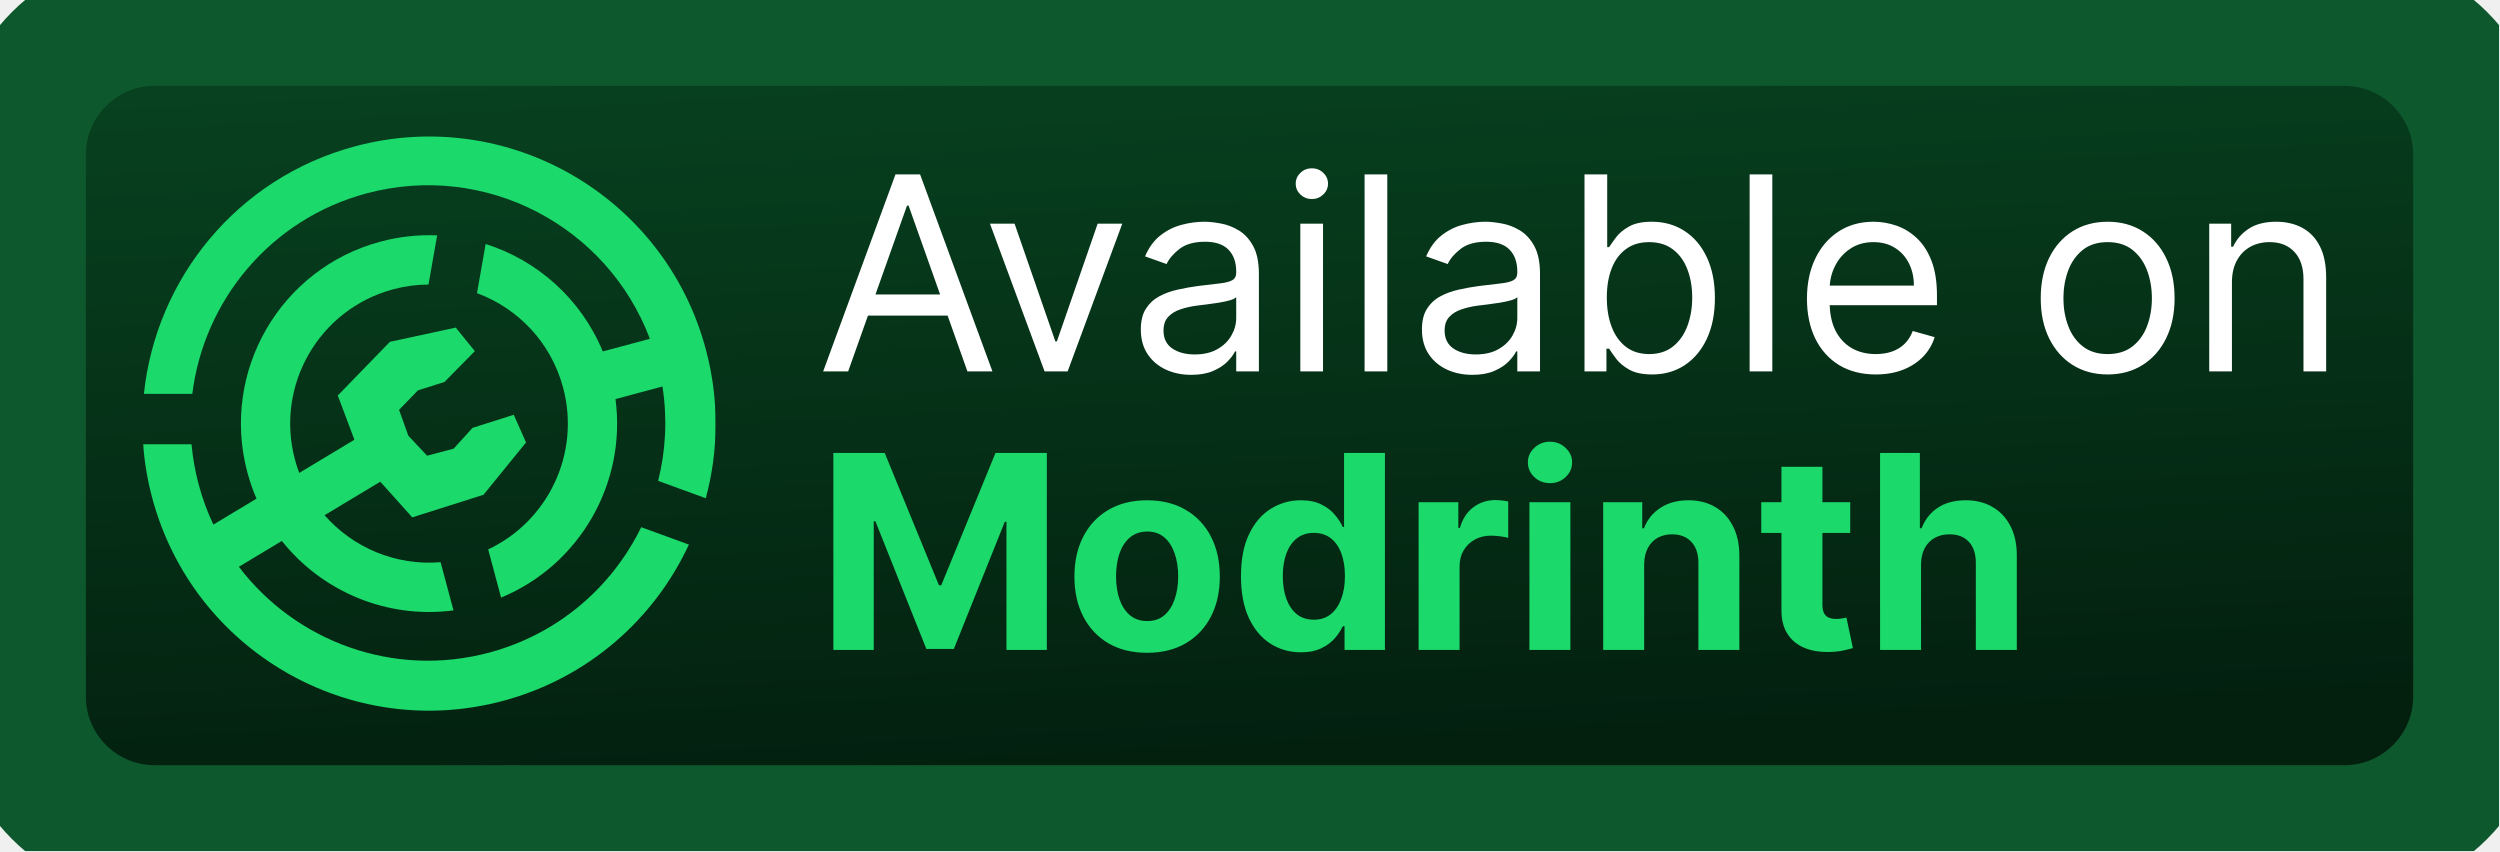
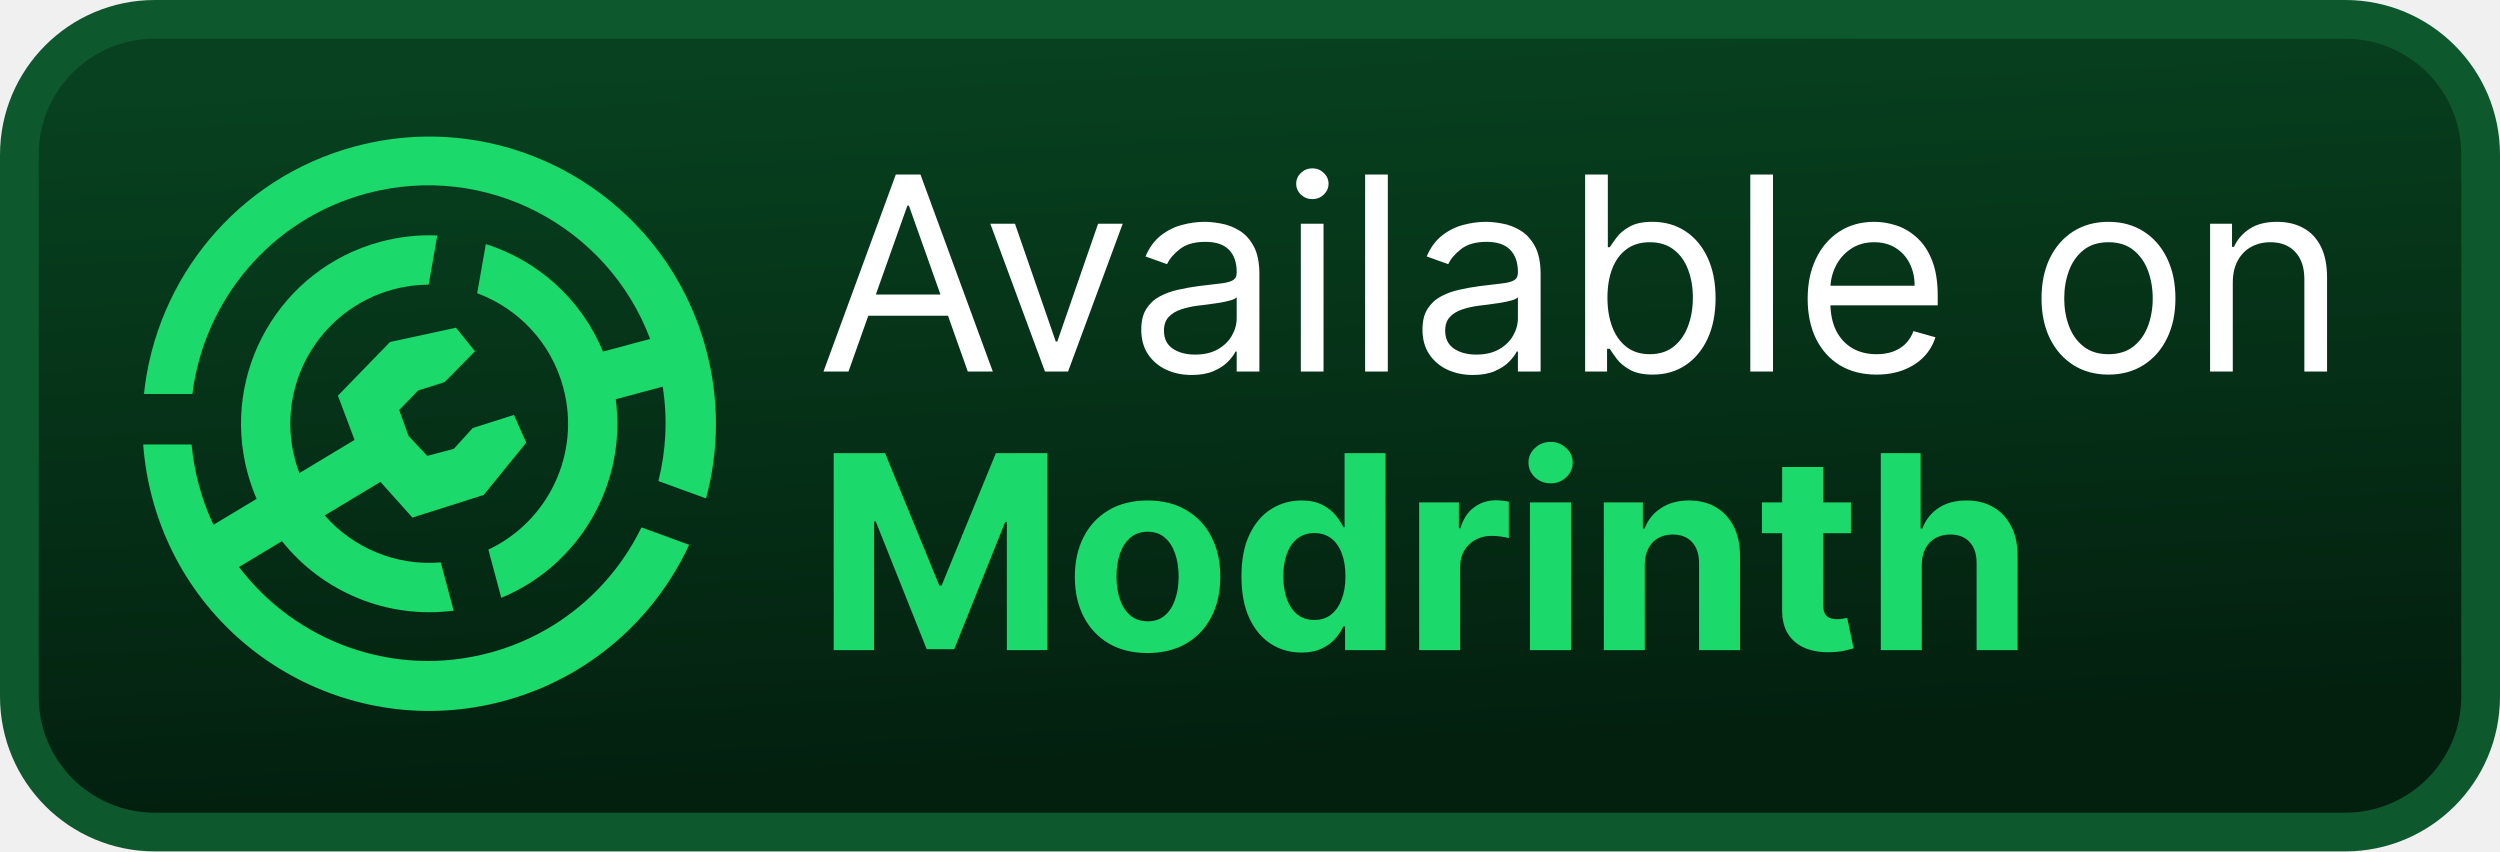
- <svg xmlns="http://www.w3.org/2000/svg" width="188" height="64" viewBox="0 0 188 64" fill="none">
-   <g clip-path="url(#clip0_384_2)">
-     <path d="M176.291 1.455H11.636C6.013 1.455 1.455 6.013 1.455 11.636V52.364C1.455 57.987 6.013 62.545 11.636 62.545H176.291C181.914 62.545 186.473 57.987 186.473 52.364V11.636C186.473 6.013 181.914 1.455 176.291 1.455Z" fill="url(#paint0_linear_384_2)" />
-     <path d="M176.291 1.455H11.636C6.013 1.455 1.455 6.013 1.455 11.636V52.364C1.455 57.987 6.013 62.545 11.636 62.545H176.291C181.914 62.545 186.473 57.987 186.473 52.364V11.636C186.473 6.013 181.914 1.455 176.291 1.455Z" stroke="#0E582D" stroke-width="10" />
-     <path d="M63.782 27.927H61.902L67.34 13.117H69.192L74.63 27.927H72.749L68.324 15.46H68.208L63.782 27.927ZM64.477 22.142H72.055V23.733H64.477V22.142ZM84.395 16.82L80.288 27.927H78.552L74.445 16.82H76.296L79.362 25.671H79.478L82.544 16.82H84.395ZM89.579 28.188C88.875 28.188 88.236 28.055 87.662 27.79C87.089 27.52 86.633 27.132 86.296 26.626C85.958 26.115 85.79 25.497 85.79 24.774C85.79 24.138 85.915 23.622 86.165 23.227C86.416 22.827 86.751 22.513 87.171 22.287C87.59 22.06 88.053 21.892 88.559 21.781C89.07 21.665 89.584 21.573 90.099 21.506C90.774 21.419 91.321 21.354 91.741 21.311C92.165 21.262 92.474 21.183 92.667 21.072C92.864 20.961 92.963 20.768 92.963 20.493V20.436C92.963 19.722 92.768 19.168 92.377 18.772C91.992 18.377 91.406 18.179 90.62 18.179C89.805 18.179 89.166 18.358 88.704 18.715C88.241 19.071 87.915 19.452 87.728 19.857L86.108 19.279C86.397 18.604 86.783 18.078 87.265 17.702C87.752 17.321 88.282 17.056 88.856 16.907C89.434 16.752 90.003 16.675 90.562 16.675C90.919 16.675 91.329 16.719 91.791 16.805C92.259 16.887 92.71 17.058 93.144 17.319C93.582 17.579 93.947 17.972 94.236 18.497C94.525 19.023 94.669 19.727 94.669 20.609V27.927H92.963V26.423H92.876C92.76 26.664 92.568 26.922 92.298 27.197C92.028 27.472 91.668 27.706 91.22 27.898C90.772 28.091 90.225 28.188 89.579 28.188ZM89.839 26.654C90.514 26.654 91.083 26.522 91.546 26.257C92.013 25.992 92.365 25.649 92.601 25.23C92.843 24.811 92.963 24.369 92.963 23.907V22.345C92.891 22.431 92.731 22.511 92.486 22.583C92.245 22.651 91.965 22.711 91.647 22.764C91.334 22.812 91.027 22.856 90.728 22.894C90.434 22.928 90.196 22.957 90.013 22.981C89.569 23.039 89.154 23.133 88.769 23.263C88.388 23.388 88.079 23.579 87.843 23.834C87.612 24.085 87.496 24.427 87.496 24.861C87.496 25.454 87.715 25.902 88.154 26.206C88.598 26.505 89.159 26.654 89.839 26.654ZM97.784 27.927V16.82H99.491V27.927H97.784ZM98.652 14.969C98.32 14.969 98.033 14.855 97.792 14.629C97.556 14.402 97.438 14.13 97.438 13.812C97.438 13.493 97.556 13.221 97.792 12.994C98.033 12.768 98.32 12.655 98.652 12.655C98.985 12.655 99.269 12.768 99.505 12.994C99.747 13.221 99.867 13.493 99.867 13.812C99.867 14.13 99.747 14.402 99.505 14.629C99.269 14.855 98.985 14.969 98.652 14.969ZM104.324 13.117V27.927H102.617V13.117H104.324ZM110.718 28.188C110.014 28.188 109.375 28.055 108.802 27.79C108.228 27.52 107.772 27.132 107.435 26.626C107.097 26.115 106.929 25.497 106.929 24.774C106.929 24.138 107.054 23.622 107.305 23.227C107.555 22.827 107.89 22.513 108.31 22.287C108.729 22.06 109.192 21.892 109.698 21.781C110.209 21.665 110.723 21.573 111.238 21.506C111.913 21.419 112.461 21.354 112.88 21.311C113.304 21.262 113.613 21.183 113.806 21.072C114.003 20.961 114.102 20.768 114.102 20.493V20.436C114.102 19.722 113.907 19.168 113.516 18.772C113.131 18.377 112.545 18.179 111.759 18.179C110.944 18.179 110.306 18.358 109.843 18.715C109.38 19.071 109.055 19.452 108.867 19.857L107.247 19.279C107.536 18.604 107.922 18.078 108.404 17.702C108.891 17.321 109.421 17.056 109.995 16.907C110.573 16.752 111.142 16.675 111.701 16.675C112.058 16.675 112.468 16.719 112.931 16.805C113.398 16.887 113.849 17.058 114.283 17.319C114.722 17.579 115.086 17.972 115.375 18.497C115.664 19.023 115.809 19.727 115.809 20.609V27.927H114.102V26.423H114.015C113.9 26.664 113.707 26.922 113.437 27.197C113.167 27.472 112.808 27.706 112.359 27.898C111.911 28.091 111.364 28.188 110.718 28.188ZM110.978 26.654C111.653 26.654 112.222 26.522 112.685 26.257C113.152 25.992 113.504 25.649 113.741 25.23C113.982 24.811 114.102 24.369 114.102 23.907V22.345C114.03 22.431 113.871 22.511 113.625 22.583C113.384 22.651 113.104 22.711 112.786 22.764C112.473 22.812 112.166 22.856 111.868 22.894C111.574 22.928 111.335 22.957 111.152 22.981C110.708 23.039 110.294 23.133 109.908 23.263C109.527 23.388 109.219 23.579 108.982 23.834C108.751 24.085 108.635 24.427 108.635 24.861C108.635 25.454 108.854 25.902 109.293 26.206C109.737 26.505 110.299 26.654 110.978 26.654ZM119.155 27.927V13.117H120.862V18.584H121.006C121.132 18.391 121.305 18.146 121.527 17.847C121.754 17.543 122.077 17.273 122.496 17.037C122.92 16.796 123.494 16.675 124.217 16.675C125.152 16.675 125.977 16.909 126.69 17.377C127.404 17.844 127.961 18.507 128.361 19.365C128.761 20.223 128.961 21.236 128.961 22.402C128.961 23.579 128.761 24.598 128.361 25.461C127.961 26.32 127.406 26.985 126.697 27.457C125.989 27.925 125.172 28.159 124.246 28.159C123.533 28.159 122.961 28.041 122.532 27.804C122.103 27.563 121.773 27.291 121.542 26.987C121.31 26.679 121.132 26.423 121.006 26.221H120.804V27.927H119.155ZM120.833 22.374C120.833 23.212 120.956 23.952 121.202 24.594C121.447 25.23 121.807 25.729 122.279 26.09C122.751 26.447 123.33 26.626 124.015 26.626C124.728 26.626 125.323 26.438 125.801 26.062C126.283 25.681 126.644 25.17 126.886 24.529C127.131 23.883 127.254 23.164 127.254 22.374C127.254 21.593 127.134 20.889 126.893 20.262C126.656 19.63 126.297 19.131 125.815 18.765C125.338 18.394 124.738 18.208 124.015 18.208C123.321 18.208 122.737 18.384 122.265 18.736C121.792 19.083 121.435 19.57 121.194 20.197C120.953 20.819 120.833 21.544 120.833 22.374ZM133.278 13.117V27.927H131.572V13.117H133.278ZM141.061 28.159C139.99 28.159 139.067 27.922 138.291 27.45C137.52 26.973 136.925 26.307 136.505 25.454C136.091 24.596 135.883 23.598 135.883 22.46C135.883 21.323 136.091 20.32 136.505 19.452C136.925 18.579 137.508 17.9 138.255 17.413C139.007 16.921 139.885 16.675 140.887 16.675C141.466 16.675 142.037 16.772 142.601 16.964C143.165 17.157 143.679 17.471 144.141 17.904C144.604 18.334 144.973 18.902 145.248 19.611C145.523 20.32 145.66 21.192 145.66 22.229V22.952H137.098V21.477H143.924C143.924 20.85 143.799 20.291 143.549 19.799C143.302 19.307 142.951 18.919 142.493 18.635C142.039 18.351 141.504 18.208 140.887 18.208C140.207 18.208 139.619 18.377 139.123 18.715C138.631 19.047 138.253 19.481 137.988 20.016C137.722 20.551 137.59 21.125 137.59 21.737V22.721C137.59 23.559 137.734 24.271 138.024 24.854C138.318 25.432 138.725 25.873 139.246 26.177C139.766 26.476 140.372 26.626 141.061 26.626C141.509 26.626 141.914 26.563 142.276 26.438C142.642 26.307 142.958 26.115 143.223 25.859C143.488 25.599 143.693 25.276 143.838 24.89L145.486 25.353C145.313 25.912 145.021 26.404 144.612 26.828C144.202 27.247 143.695 27.575 143.093 27.812C142.49 28.043 141.813 28.159 141.061 28.159ZM158.496 28.159C157.493 28.159 156.613 27.92 155.856 27.443C155.104 26.965 154.516 26.298 154.092 25.44C153.673 24.582 153.463 23.579 153.463 22.431C153.463 21.274 153.673 20.264 154.092 19.401C154.516 18.538 155.104 17.868 155.856 17.391C156.613 16.914 157.493 16.675 158.496 16.675C159.499 16.675 160.376 16.914 161.128 17.391C161.885 17.868 162.473 18.538 162.893 19.401C163.317 20.264 163.529 21.274 163.529 22.431C163.529 23.579 163.317 24.582 162.893 25.44C162.473 26.298 161.885 26.965 161.128 27.443C160.376 27.92 159.499 28.159 158.496 28.159ZM158.496 26.626C159.257 26.626 159.884 26.43 160.376 26.04C160.868 25.649 161.231 25.136 161.468 24.5C161.704 23.863 161.822 23.174 161.822 22.431C161.822 21.689 161.704 20.997 161.468 20.356C161.231 19.715 160.868 19.197 160.376 18.801C159.884 18.406 159.257 18.208 158.496 18.208C157.734 18.208 157.107 18.406 156.616 18.801C156.124 19.197 155.76 19.715 155.524 20.356C155.287 20.997 155.169 21.689 155.169 22.431C155.169 23.174 155.287 23.863 155.524 24.5C155.76 25.136 156.124 25.649 156.616 26.04C157.107 26.43 157.734 26.626 158.496 26.626ZM167.841 21.245V27.927H166.134V16.82H167.783V18.555H167.927C168.188 17.991 168.583 17.538 169.113 17.196C169.644 16.849 170.328 16.675 171.167 16.675C171.919 16.675 172.577 16.829 173.141 17.138C173.705 17.442 174.144 17.904 174.457 18.526C174.771 19.143 174.927 19.924 174.927 20.869V27.927H173.221V20.985C173.221 20.113 172.994 19.433 172.541 18.946C172.088 18.454 171.466 18.208 170.675 18.208C170.13 18.208 169.644 18.326 169.215 18.563C168.79 18.799 168.455 19.143 168.209 19.597C167.963 20.05 167.841 20.599 167.841 21.245Z" fill="white" />
-     <path d="M62.669 34.063H66.531L70.609 44.013H70.782L74.861 34.063H78.722V48.873H75.685V39.233H75.562L71.73 48.8H69.662L65.829 39.197H65.706V48.873H62.669V34.063ZM86.263 49.09C85.14 49.09 84.168 48.851 83.349 48.374C82.534 47.892 81.905 47.221 81.461 46.363C81.018 45.5 80.796 44.5 80.796 43.362C80.796 42.215 81.018 41.212 81.461 40.354C81.905 39.491 82.534 38.821 83.349 38.344C84.168 37.862 85.14 37.621 86.263 37.621C87.386 37.621 88.355 37.862 89.17 38.344C89.99 38.821 90.621 39.491 91.065 40.354C91.508 41.212 91.73 42.215 91.73 43.362C91.73 44.5 91.508 45.5 91.065 46.363C90.621 47.221 89.99 47.892 89.17 48.374C88.355 48.851 87.386 49.09 86.263 49.09ZM86.278 46.703C86.788 46.703 87.215 46.559 87.558 46.269C87.9 45.975 88.158 45.575 88.331 45.069C88.51 44.563 88.599 43.986 88.599 43.341C88.599 42.695 88.51 42.119 88.331 41.612C88.158 41.106 87.9 40.706 87.558 40.412C87.215 40.118 86.788 39.971 86.278 39.971C85.762 39.971 85.328 40.118 84.976 40.412C84.629 40.706 84.366 41.106 84.188 41.612C84.014 42.119 83.927 42.695 83.927 43.341C83.927 43.986 84.014 44.563 84.188 45.069C84.366 45.575 84.629 45.975 84.976 46.269C85.328 46.559 85.762 46.703 86.278 46.703ZM97.826 49.053C96.983 49.053 96.218 48.837 95.534 48.403C94.854 47.964 94.314 47.32 93.914 46.472C93.519 45.618 93.321 44.572 93.321 43.334C93.321 42.061 93.526 41.002 93.936 40.159C94.346 39.31 94.89 38.676 95.57 38.257C96.254 37.833 97.004 37.621 97.819 37.621C98.441 37.621 98.959 37.727 99.374 37.939C99.793 38.146 100.13 38.406 100.386 38.72C100.646 39.028 100.844 39.332 100.979 39.631H101.073V34.063H104.146V48.873H101.109V47.094H100.979C100.834 47.402 100.629 47.708 100.364 48.012C100.104 48.311 99.764 48.559 99.345 48.757C98.93 48.955 98.424 49.053 97.826 49.053ZM98.802 46.602C99.299 46.602 99.718 46.467 100.061 46.197C100.408 45.922 100.673 45.539 100.856 45.047C101.044 44.556 101.138 43.979 101.138 43.319C101.138 42.658 101.047 42.085 100.863 41.598C100.68 41.111 100.415 40.735 100.068 40.47C99.721 40.205 99.299 40.072 98.802 40.072C98.296 40.072 97.87 40.209 97.522 40.484C97.175 40.759 96.912 41.14 96.734 41.627C96.556 42.114 96.467 42.678 96.467 43.319C96.467 43.965 96.556 44.536 96.734 45.033C96.917 45.525 97.18 45.91 97.522 46.19C97.87 46.465 98.296 46.602 98.802 46.602ZM106.679 48.873V37.765H109.666V39.703H109.781C109.984 39.014 110.324 38.493 110.801 38.141C111.278 37.784 111.828 37.606 112.45 37.606C112.604 37.606 112.77 37.616 112.949 37.635C113.127 37.654 113.284 37.681 113.419 37.715V40.448C113.274 40.405 113.074 40.366 112.819 40.332C112.563 40.299 112.329 40.282 112.117 40.282C111.664 40.282 111.259 40.38 110.902 40.578C110.551 40.771 110.271 41.041 110.064 41.388C109.861 41.735 109.76 42.136 109.76 42.588V48.873H106.679ZM115.012 48.873V37.765H118.092V48.873H115.012ZM116.559 36.333C116.101 36.333 115.708 36.181 115.381 35.878C115.057 35.569 114.896 35.2 114.896 34.771C114.896 34.347 115.057 33.983 115.381 33.679C115.708 33.371 116.101 33.217 116.559 33.217C117.017 33.217 117.408 33.371 117.73 33.679C118.058 33.983 118.222 34.347 118.222 34.771C118.222 35.2 118.058 35.569 117.73 35.878C117.408 36.181 117.017 36.333 116.559 36.333ZM123.641 42.451V48.873H120.56V37.765H123.496V39.725H123.626C123.872 39.079 124.284 38.568 124.863 38.192C125.441 37.811 126.142 37.621 126.967 37.621C127.738 37.621 128.411 37.789 128.985 38.127C129.558 38.464 130.004 38.946 130.322 39.573C130.64 40.195 130.8 40.938 130.8 41.8V48.873H127.719V42.35C127.724 41.67 127.55 41.14 127.198 40.759C126.846 40.373 126.362 40.181 125.745 40.181C125.33 40.181 124.964 40.27 124.646 40.448C124.332 40.627 124.086 40.887 123.908 41.229C123.735 41.566 123.645 41.974 123.641 42.451ZM139.136 37.765V40.079H132.446V37.765H139.136ZM133.965 35.104H137.046V45.459C137.046 45.744 137.089 45.966 137.176 46.125C137.263 46.279 137.383 46.387 137.537 46.45C137.696 46.513 137.88 46.544 138.087 46.544C138.232 46.544 138.376 46.532 138.521 46.508C138.665 46.479 138.776 46.457 138.853 46.443L139.338 48.735C139.184 48.783 138.967 48.839 138.687 48.901C138.408 48.969 138.068 49.01 137.668 49.025C136.925 49.053 136.274 48.955 135.715 48.728C135.161 48.502 134.729 48.15 134.421 47.672C134.112 47.195 133.96 46.592 133.965 45.864V35.104ZM144.462 42.451V48.873H141.381V34.063H144.375V39.725H144.505C144.756 39.069 145.161 38.556 145.72 38.185C146.279 37.809 146.981 37.621 147.824 37.621C148.595 37.621 149.268 37.789 149.842 38.127C150.42 38.46 150.869 38.939 151.187 39.566C151.51 40.188 151.669 40.933 151.664 41.8V48.873H148.583V42.35C148.588 41.665 148.415 41.133 148.063 40.752C147.716 40.371 147.229 40.181 146.602 40.181C146.183 40.181 145.811 40.27 145.488 40.448C145.17 40.627 144.919 40.887 144.736 41.229C144.558 41.566 144.466 41.974 144.462 42.451Z" fill="#1BD96A" />
-     <mask id="mask0_384_2" style="mask-type:luminance" maskUnits="userSpaceOnUse" x="10" y="10" width="44" height="44">
-       <path d="M53.818 10.182H10.764V53.527H53.818V10.182Z" fill="white" />
-     </mask>
-     <g mask="url(#mask0_384_2)">
-       <path fill-rule="evenodd" clip-rule="evenodd" d="M53.075 37.468C54.033 33.918 54.097 30.076 53.078 26.269C49.998 14.755 38.181 7.922 26.685 11.007C17.811 13.388 11.722 20.982 10.822 29.617H14.463C15.329 22.606 20.328 16.484 27.561 14.543C36.5 12.143 45.672 16.985 48.871 25.478L45.328 26.428C43.697 22.477 40.411 19.581 36.521 18.347L35.87 22.044C38.942 23.18 41.434 25.741 42.345 29.149C43.673 34.115 41.2 39.203 36.711 41.314L37.681 44.939C43.58 42.498 47.125 36.35 46.286 30.011L49.816 29.064C50.195 31.485 50.064 33.892 49.492 36.161L53.075 37.468Z" fill="#1BD96A" />
-       <path d="M37.84 52.703C26.343 55.788 14.527 48.954 11.446 37.441C11.087 36.097 10.862 34.75 10.764 33.411H14.402C14.494 34.416 14.671 35.426 14.941 36.433C15.224 37.488 15.595 38.496 16.044 39.45L19.289 37.498C19.015 36.866 18.785 36.206 18.602 35.52C16.58 27.965 21.057 20.198 28.602 18.173C30.032 17.789 31.469 17.64 32.874 17.7L32.223 21.398C31.343 21.402 30.45 21.518 29.561 21.756C23.992 23.252 20.687 28.983 22.179 34.561C22.271 34.904 22.379 35.239 22.502 35.564L26.652 33.068L25.401 29.742L29.32 25.705L34.273 24.635L35.707 26.405L33.424 28.724L31.433 29.353L30.01 30.819L30.707 32.765C30.707 32.765 32.118 34.269 32.121 34.27L34.116 33.738L35.535 32.175L38.635 31.19L39.558 33.273L36.36 37.206L31.001 38.907L28.598 36.224L24.408 38.744C26.556 41.197 29.785 42.559 33.133 42.275L34.102 45.9C29.106 46.563 24.227 44.489 21.195 40.679L17.965 42.622C22.221 48.229 29.587 51.007 36.799 49.072C41.991 47.678 46.032 44.13 48.219 39.645L51.805 40.952C49.208 46.542 44.25 50.982 37.84 52.703Z" fill="#1BD96A" />
-     </g>
+ <svg xmlns="http://www.w3.org/2000/svg" width="646" height="220" viewBox="0 0 646 220" fill="none">
+   <rect x="5" y="5" width="636" height="210" rx="35" fill="url(#paint0_linear_375_2)" />
+   <rect x="5" y="5" width="636" height="210" rx="35" stroke="#0E582D" stroke-width="10" />
+   <path d="M219.253 96H212.79L231.483 45.091H237.847L256.54 96H250.077L234.864 53.145H234.466L219.253 96ZM221.639 76.114H247.69V81.582H221.639V76.114ZM290.11 57.818L275.991 96H270.025L255.906 57.818H262.27L272.809 88.244H273.207L283.747 57.818H290.11ZM307.927 96.895C305.508 96.895 303.312 96.439 301.34 95.528C299.368 94.6 297.802 93.266 296.642 91.526C295.482 89.769 294.902 87.648 294.902 85.162C294.902 82.974 295.333 81.201 296.194 79.842C297.056 78.467 298.208 77.39 299.65 76.611C301.091 75.832 302.682 75.252 304.422 74.871C306.179 74.473 307.944 74.158 309.717 73.926C312.037 73.628 313.918 73.404 315.36 73.255C316.818 73.089 317.879 72.816 318.542 72.435C319.221 72.053 319.561 71.391 319.561 70.446V70.247C319.561 67.794 318.89 65.889 317.547 64.53C316.222 63.171 314.208 62.492 311.507 62.492C308.706 62.492 306.51 63.105 304.92 64.331C303.329 65.557 302.21 66.867 301.564 68.258L295.996 66.27C296.99 63.95 298.316 62.144 299.973 60.851C301.647 59.542 303.47 58.63 305.442 58.117C307.43 57.586 309.386 57.321 311.308 57.321C312.534 57.321 313.943 57.47 315.534 57.769C317.141 58.05 318.691 58.639 320.182 59.533C321.69 60.428 322.942 61.779 323.936 63.585C324.93 65.392 325.427 67.811 325.427 70.844V96H319.561V90.829H319.263C318.865 91.658 318.202 92.545 317.274 93.489C316.346 94.434 315.111 95.238 313.57 95.901C312.029 96.563 310.148 96.895 307.927 96.895ZM308.822 91.625C311.142 91.625 313.098 91.169 314.689 90.258C316.296 89.346 317.506 88.17 318.318 86.728C319.147 85.286 319.561 83.77 319.561 82.179V76.81C319.312 77.108 318.765 77.381 317.92 77.63C317.092 77.862 316.131 78.069 315.037 78.251C313.96 78.417 312.907 78.566 311.88 78.699C310.869 78.815 310.049 78.914 309.419 78.997C307.894 79.196 306.469 79.519 305.143 79.967C303.834 80.397 302.773 81.052 301.961 81.93C301.166 82.792 300.768 83.969 300.768 85.46C300.768 87.499 301.522 89.04 303.03 90.084C304.555 91.111 306.486 91.625 308.822 91.625ZM336.135 96V57.818H342.001V96H336.135ZM339.118 51.455C337.974 51.455 336.988 51.065 336.16 50.286C335.348 49.507 334.942 48.571 334.942 47.477C334.942 46.383 335.348 45.447 336.16 44.668C336.988 43.889 337.974 43.5 339.118 43.5C340.261 43.5 341.239 43.889 342.051 44.668C342.88 45.447 343.294 46.383 343.294 47.477C343.294 48.571 342.88 49.507 342.051 50.286C341.239 51.065 340.261 51.455 339.118 51.455ZM358.613 45.091V96H352.746V45.091H358.613ZM380.593 96.895C378.174 96.895 375.978 96.439 374.006 95.528C372.034 94.6 370.468 93.266 369.308 91.526C368.148 89.769 367.568 87.648 367.568 85.162C367.568 82.974 367.999 81.201 368.86 79.842C369.722 78.467 370.874 77.39 372.316 76.611C373.757 75.832 375.348 75.252 377.088 74.871C378.845 74.473 380.61 74.158 382.383 73.926C384.703 73.628 386.584 73.404 388.026 73.255C389.484 73.089 390.545 72.816 391.208 72.435C391.887 72.053 392.227 71.391 392.227 70.446V70.247C392.227 67.794 391.556 65.889 390.213 64.53C388.888 63.171 386.874 62.492 384.173 62.492C381.372 62.492 379.176 63.105 377.586 64.331C375.995 65.557 374.876 66.867 374.23 68.258L368.662 66.27C369.656 63.95 370.982 62.144 372.639 60.851C374.313 59.542 376.136 58.63 378.108 58.117C380.096 57.586 382.052 57.321 383.974 57.321C385.2 57.321 386.609 57.47 388.2 57.769C389.807 58.05 391.357 58.639 392.848 59.533C394.356 60.428 395.608 61.779 396.602 63.585C397.596 65.392 398.093 67.811 398.093 70.844V96H392.227V90.829H391.929C391.531 91.658 390.868 92.545 389.94 93.489C389.012 94.434 387.777 95.238 386.236 95.901C384.695 96.563 382.814 96.895 380.593 96.895ZM381.488 91.625C383.808 91.625 385.764 91.169 387.355 90.258C388.962 89.346 390.172 88.17 390.984 86.728C391.813 85.286 392.227 83.77 392.227 82.179V76.81C391.978 77.108 391.431 77.381 390.586 77.63C389.758 77.862 388.797 78.069 387.703 78.251C386.626 78.417 385.573 78.566 384.546 78.699C383.535 78.815 382.715 78.914 382.085 78.997C380.56 79.196 379.135 79.519 377.809 79.967C376.5 80.397 375.44 81.052 374.627 81.93C373.832 82.792 373.434 83.969 373.434 85.46C373.434 87.499 374.188 89.04 375.696 90.084C377.221 91.111 379.152 91.625 381.488 91.625ZM409.596 96V45.091H415.463V63.883H415.96C416.391 63.221 416.988 62.376 417.75 61.348C418.529 60.304 419.639 59.376 421.081 58.564C422.539 57.735 424.511 57.321 426.997 57.321C430.212 57.321 433.046 58.125 435.498 59.732C437.951 61.34 439.865 63.618 441.241 66.568C442.616 69.518 443.304 72.998 443.304 77.008C443.304 81.052 442.616 84.557 441.241 87.523C439.865 90.473 437.959 92.76 435.523 94.384C433.087 95.992 430.278 96.796 427.096 96.796C424.644 96.796 422.68 96.389 421.205 95.577C419.73 94.749 418.595 93.812 417.8 92.769C417.004 91.708 416.391 90.829 415.96 90.133H415.264V96H409.596ZM415.363 76.909C415.363 79.793 415.786 82.336 416.631 84.54C417.476 86.728 418.711 88.443 420.335 89.686C421.959 90.912 423.948 91.526 426.301 91.526C428.754 91.526 430.8 90.879 432.441 89.587C434.098 88.278 435.341 86.521 436.17 84.317C437.015 82.096 437.437 79.627 437.437 76.909C437.437 74.224 437.023 71.805 436.194 69.651C435.382 67.48 434.148 65.764 432.491 64.505C430.85 63.229 428.787 62.591 426.301 62.591C423.915 62.591 421.909 63.196 420.285 64.406C418.661 65.599 417.435 67.272 416.606 69.427C415.778 71.565 415.363 74.059 415.363 76.909ZM458.144 45.091V96H452.278V45.091H458.144ZM484.897 96.796C481.218 96.796 478.045 95.983 475.377 94.359C472.725 92.719 470.679 90.432 469.237 87.499C467.812 84.549 467.099 81.118 467.099 77.207C467.099 73.296 467.812 69.849 469.237 66.867C470.679 63.867 472.684 61.53 475.252 59.856C477.838 58.166 480.854 57.321 484.301 57.321C486.289 57.321 488.253 57.653 490.192 58.315C492.131 58.978 493.896 60.055 495.487 61.547C497.078 63.022 498.346 64.977 499.29 67.413C500.235 69.849 500.707 72.849 500.707 76.412V78.898H471.275V73.827H494.741C494.741 71.672 494.31 69.75 493.449 68.06C492.603 66.369 491.394 65.035 489.819 64.058C488.261 63.08 486.422 62.591 484.301 62.591C481.964 62.591 479.942 63.171 478.235 64.331C476.545 65.474 475.244 66.966 474.333 68.805C473.421 70.645 472.966 72.617 472.966 74.722V78.102C472.966 80.986 473.463 83.43 474.457 85.435C475.468 87.424 476.868 88.94 478.658 89.984C480.448 91.012 482.528 91.526 484.897 91.526C486.439 91.526 487.831 91.31 489.074 90.879C490.333 90.432 491.418 89.769 492.33 88.891C493.241 87.996 493.946 86.885 494.443 85.56L500.11 87.151C499.514 89.073 498.511 90.763 497.103 92.222C495.694 93.663 493.954 94.79 491.882 95.602C489.811 96.398 487.483 96.796 484.897 96.796ZM544.83 96.796C541.383 96.796 538.359 95.975 535.757 94.335C533.172 92.694 531.15 90.399 529.691 87.449C528.25 84.499 527.529 81.052 527.529 77.108C527.529 73.131 528.25 69.659 529.691 66.692C531.15 63.726 533.172 61.423 535.757 59.782C538.359 58.141 541.383 57.321 544.83 57.321C548.277 57.321 551.293 58.141 553.878 59.782C556.48 61.423 558.502 63.726 559.944 66.692C561.402 69.659 562.131 73.131 562.131 77.108C562.131 81.052 561.402 84.499 559.944 87.449C558.502 90.399 556.48 92.694 553.878 94.335C551.293 95.975 548.277 96.796 544.83 96.796ZM544.83 91.526C547.448 91.526 549.603 90.854 551.293 89.512C552.983 88.17 554.234 86.405 555.047 84.217C555.859 82.03 556.265 79.66 556.265 77.108C556.265 74.556 555.859 72.178 555.047 69.974C554.234 67.77 552.983 65.988 551.293 64.629C549.603 63.27 547.448 62.591 544.83 62.591C542.212 62.591 540.057 63.27 538.367 64.629C536.676 65.988 535.425 67.77 534.613 69.974C533.801 72.178 533.395 74.556 533.395 77.108C533.395 79.66 533.801 82.03 534.613 84.217C535.425 86.405 536.676 88.17 538.367 89.512C540.057 90.854 542.212 91.526 544.83 91.526ZM576.953 73.031V96H571.086V57.818H576.754V63.784H577.251C578.146 61.845 579.505 60.287 581.328 59.111C583.151 57.918 585.504 57.321 588.387 57.321C590.972 57.321 593.235 57.851 595.173 58.912C597.112 59.956 598.62 61.547 599.698 63.685C600.775 65.806 601.313 68.49 601.313 71.739V96H595.447V72.136C595.447 69.137 594.668 66.8 593.11 65.126C591.552 63.436 589.415 62.591 586.697 62.591C584.824 62.591 583.151 62.997 581.676 63.809C580.217 64.621 579.066 65.806 578.22 67.364C577.375 68.921 576.953 70.811 576.953 73.031Z" fill="white" />
+   <path d="M215.425 117.091H228.699L242.719 151.295H243.315L257.335 117.091H270.609V168H260.169V134.864H259.746L246.572 167.751H239.462L226.288 134.74H225.865V168H215.425V117.091ZM296.53 168.746C292.669 168.746 289.329 167.925 286.512 166.285C283.712 164.628 281.549 162.324 280.024 159.374C278.5 156.408 277.737 152.969 277.737 149.058C277.737 145.114 278.5 141.667 280.024 138.717C281.549 135.751 283.712 133.447 286.512 131.807C289.329 130.15 292.669 129.321 296.53 129.321C300.391 129.321 303.722 130.15 306.523 131.807C309.34 133.447 311.511 135.751 313.036 138.717C314.56 141.667 315.323 145.114 315.323 149.058C315.323 152.969 314.56 156.408 313.036 159.374C311.511 162.324 309.34 164.628 306.523 166.285C303.722 167.925 300.391 168.746 296.53 168.746ZM296.58 160.543C298.336 160.543 299.803 160.045 300.98 159.051C302.156 158.04 303.043 156.665 303.639 154.925C304.253 153.185 304.559 151.204 304.559 148.984C304.559 146.763 304.253 144.783 303.639 143.043C303.043 141.303 302.156 139.927 300.98 138.916C299.803 137.905 298.336 137.4 296.58 137.4C294.807 137.4 293.315 137.905 292.105 138.916C290.912 139.927 290.009 141.303 289.396 143.043C288.799 144.783 288.501 146.763 288.501 148.984C288.501 151.204 288.799 153.185 289.396 154.925C290.009 156.665 290.912 158.04 292.105 159.051C293.315 160.045 294.807 160.543 296.58 160.543ZM336.278 168.621C333.378 168.621 330.751 167.876 328.398 166.384C326.061 164.876 324.205 162.664 322.83 159.747C321.471 156.814 320.791 153.218 320.791 148.959C320.791 144.584 321.496 140.946 322.904 138.046C324.313 135.129 326.186 132.95 328.522 131.509C330.875 130.05 333.452 129.321 336.253 129.321C338.391 129.321 340.172 129.686 341.597 130.415C343.039 131.127 344.199 132.022 345.078 133.099C345.972 134.16 346.652 135.204 347.116 136.232H347.439V117.091H358.004V168H347.563V161.885H347.116C346.619 162.946 345.914 163.998 345.003 165.042C344.108 166.069 342.94 166.923 341.498 167.602C340.073 168.282 338.333 168.621 336.278 168.621ZM339.634 160.195C341.341 160.195 342.782 159.731 343.959 158.803C345.152 157.858 346.064 156.54 346.693 154.85C347.34 153.16 347.663 151.179 347.663 148.909C347.663 146.639 347.348 144.667 346.718 142.993C346.088 141.319 345.177 140.027 343.984 139.115C342.791 138.204 341.341 137.748 339.634 137.748C337.894 137.748 336.427 138.22 335.234 139.165C334.041 140.109 333.137 141.419 332.524 143.092C331.911 144.766 331.605 146.705 331.605 148.909C331.605 151.13 331.911 153.094 332.524 154.8C333.154 156.491 334.057 157.817 335.234 158.778C336.427 159.722 337.894 160.195 339.634 160.195ZM366.71 168V129.818H376.977V136.48H377.374C378.07 134.11 379.239 132.321 380.879 131.111C382.52 129.884 384.409 129.271 386.547 129.271C387.077 129.271 387.649 129.304 388.262 129.371C388.875 129.437 389.414 129.528 389.878 129.644V139.04C389.381 138.891 388.693 138.759 387.815 138.643C386.936 138.527 386.133 138.469 385.403 138.469C383.846 138.469 382.454 138.808 381.227 139.488C380.018 140.151 379.056 141.079 378.344 142.272C377.648 143.465 377.3 144.841 377.3 146.398V168H366.71ZM395.353 168V129.818H405.942V168H395.353ZM400.672 124.896C399.098 124.896 397.747 124.374 396.621 123.33C395.51 122.27 394.955 121.002 394.955 119.527C394.955 118.069 395.51 116.817 396.621 115.773C397.747 114.713 399.098 114.183 400.672 114.183C402.247 114.183 403.589 114.713 404.699 115.773C405.826 116.817 406.39 118.069 406.39 119.527C406.39 121.002 405.826 122.27 404.699 123.33C403.589 124.374 402.247 124.896 400.672 124.896ZM425.015 145.926V168H414.425V129.818H424.517V136.555H424.965C425.81 134.334 427.227 132.577 429.216 131.285C431.204 129.976 433.615 129.321 436.449 129.321C439.101 129.321 441.413 129.901 443.385 131.061C445.357 132.221 446.89 133.878 447.983 136.033C449.077 138.17 449.624 140.723 449.624 143.689V168H439.034V145.578C439.051 143.241 438.454 141.419 437.245 140.109C436.035 138.784 434.369 138.121 432.248 138.121C430.823 138.121 429.564 138.427 428.47 139.04C427.393 139.654 426.547 140.549 425.934 141.725C425.338 142.885 425.031 144.286 425.015 145.926ZM478.279 129.818V137.773H455.285V129.818H478.279ZM460.506 120.67H471.095V156.267C471.095 157.245 471.244 158.007 471.542 158.554C471.841 159.084 472.255 159.457 472.785 159.673C473.332 159.888 473.962 159.996 474.675 159.996C475.172 159.996 475.669 159.954 476.166 159.871C476.663 159.772 477.044 159.697 477.309 159.648L478.975 167.528C478.445 167.693 477.699 167.884 476.738 168.099C475.777 168.331 474.608 168.472 473.233 168.522C470.681 168.621 468.443 168.282 466.521 167.503C464.615 166.724 463.132 165.514 462.072 163.874C461.011 162.233 460.489 160.161 460.506 157.659V120.67ZM496.587 145.926V168H485.997V117.091H496.289V136.555H496.736C497.598 134.301 498.99 132.536 500.912 131.26C502.834 129.967 505.246 129.321 508.146 129.321C510.797 129.321 513.109 129.901 515.081 131.061C517.07 132.205 518.611 133.853 519.705 136.008C520.815 138.146 521.362 140.706 521.345 143.689V168H510.756V145.578C510.772 143.225 510.176 141.394 508.966 140.085C507.773 138.775 506.099 138.121 503.945 138.121C502.503 138.121 501.227 138.427 500.117 139.04C499.023 139.654 498.161 140.549 497.531 141.725C496.918 142.885 496.603 144.286 496.587 145.926Z" fill="#1BD96A" />
+   <g clip-path="url(#clip0_375_2)">
+     <path fill-rule="evenodd" clip-rule="evenodd" d="M182.444 128.795C185.737 116.593 185.959 103.386 182.456 90.298C171.868 50.72 131.246 27.231 91.728 37.835C61.226 46.021 40.292 72.125 37.199 101.809H49.716C52.693 77.709 69.878 56.663 94.74 49.99C125.467 41.743 156.998 58.385 167.994 87.579L155.813 90.846C150.208 77.265 138.914 67.308 125.54 63.066L123.302 75.775C133.862 79.68 142.427 88.484 145.56 100.198C150.127 117.269 141.623 134.76 126.193 142.016L129.526 154.478C149.806 146.086 161.99 124.951 159.108 103.163L171.243 99.908C172.544 108.23 172.093 116.504 170.127 124.304L182.444 128.795Z" fill="#1BD96A" />
+     <path d="M130.075 181.165C90.555 191.769 49.936 168.28 39.344 128.702C38.11 124.084 37.338 119.452 37 114.851H49.508C49.823 118.304 50.433 121.777 51.361 125.238C52.332 128.864 53.607 132.328 55.15 135.61L66.305 128.899C65.366 126.725 64.574 124.458 63.944 122.101C56.994 96.128 72.384 69.43 98.319 62.469C103.233 61.15 108.176 60.637 113.003 60.843L110.766 73.555C107.742 73.569 104.672 73.966 101.614 74.787C82.472 79.926 71.112 99.629 76.24 118.802C76.558 119.982 76.928 121.133 77.35 122.252L91.615 113.669L87.317 102.238L100.787 88.362L117.813 84.683L122.742 90.768L114.894 98.74L108.049 100.899L103.158 105.94L105.554 112.628C105.554 112.628 110.407 117.799 110.416 117.802L117.273 115.973L122.152 110.599L132.807 107.216L135.981 114.376L124.988 127.893L106.566 133.743L98.304 124.519L83.903 133.183C91.286 141.613 102.386 146.295 113.893 145.318L117.226 157.78C100.053 160.059 83.279 152.93 72.858 139.833L61.755 146.512C76.385 165.787 101.704 175.335 126.497 168.683C144.343 163.894 158.233 151.695 165.754 136.279L178.08 140.773C169.151 159.986 152.11 175.251 130.075 181.165Z" fill="#1BD96A" />
  </g>
  <defs>
-     <linearGradient id="paint0_linear_384_2" x1="93.964" y1="2.909" x2="96.808" y2="56.577" gradientUnits="userSpaceOnUse">
+     <linearGradient id="paint0_linear_375_2" x1="323" y1="10" x2="332.777" y2="194.482" gradientUnits="userSpaceOnUse">
      <stop stop-color="#07411F" />
      <stop offset="1" stop-color="#03200F" />
    </linearGradient>
-     <clipPath id="clip0_384_2">
-       <rect width="187.927" height="64" fill="white" />
+     <clipPath id="clip0_375_2">
+       <rect width="148" height="149" fill="white" transform="translate(37 35)" />
    </clipPath>
  </defs>
</svg>
